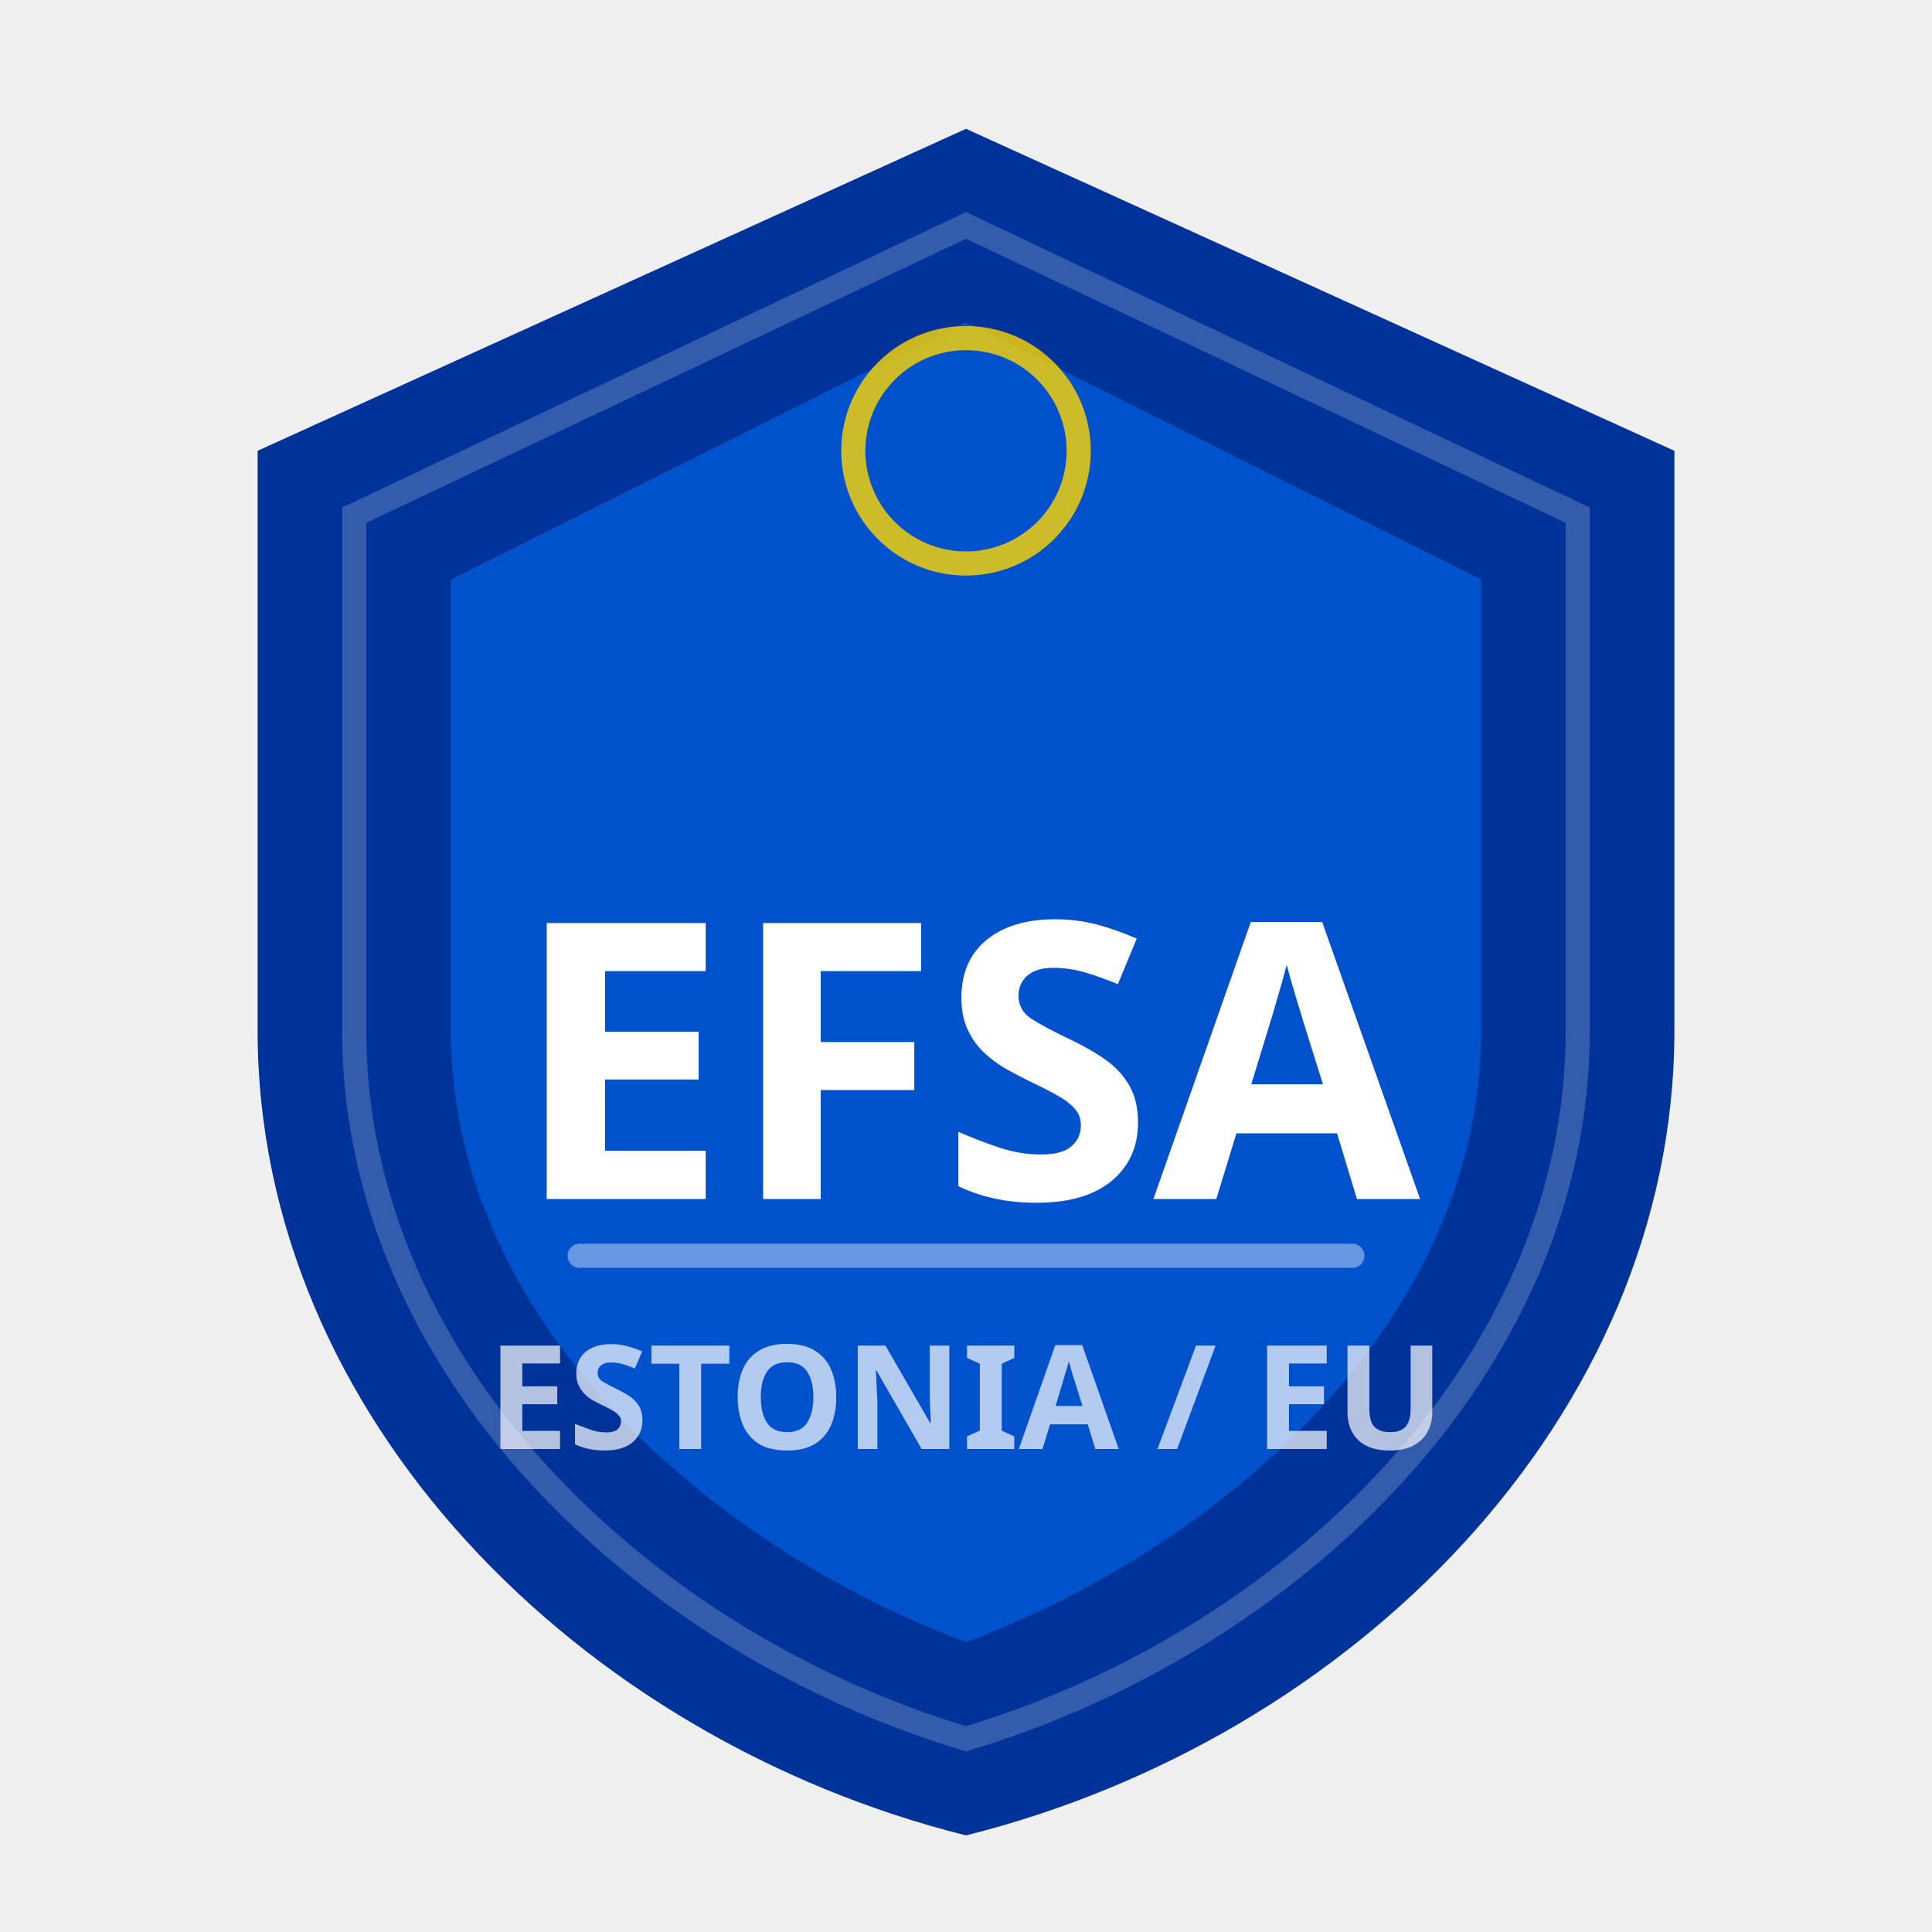
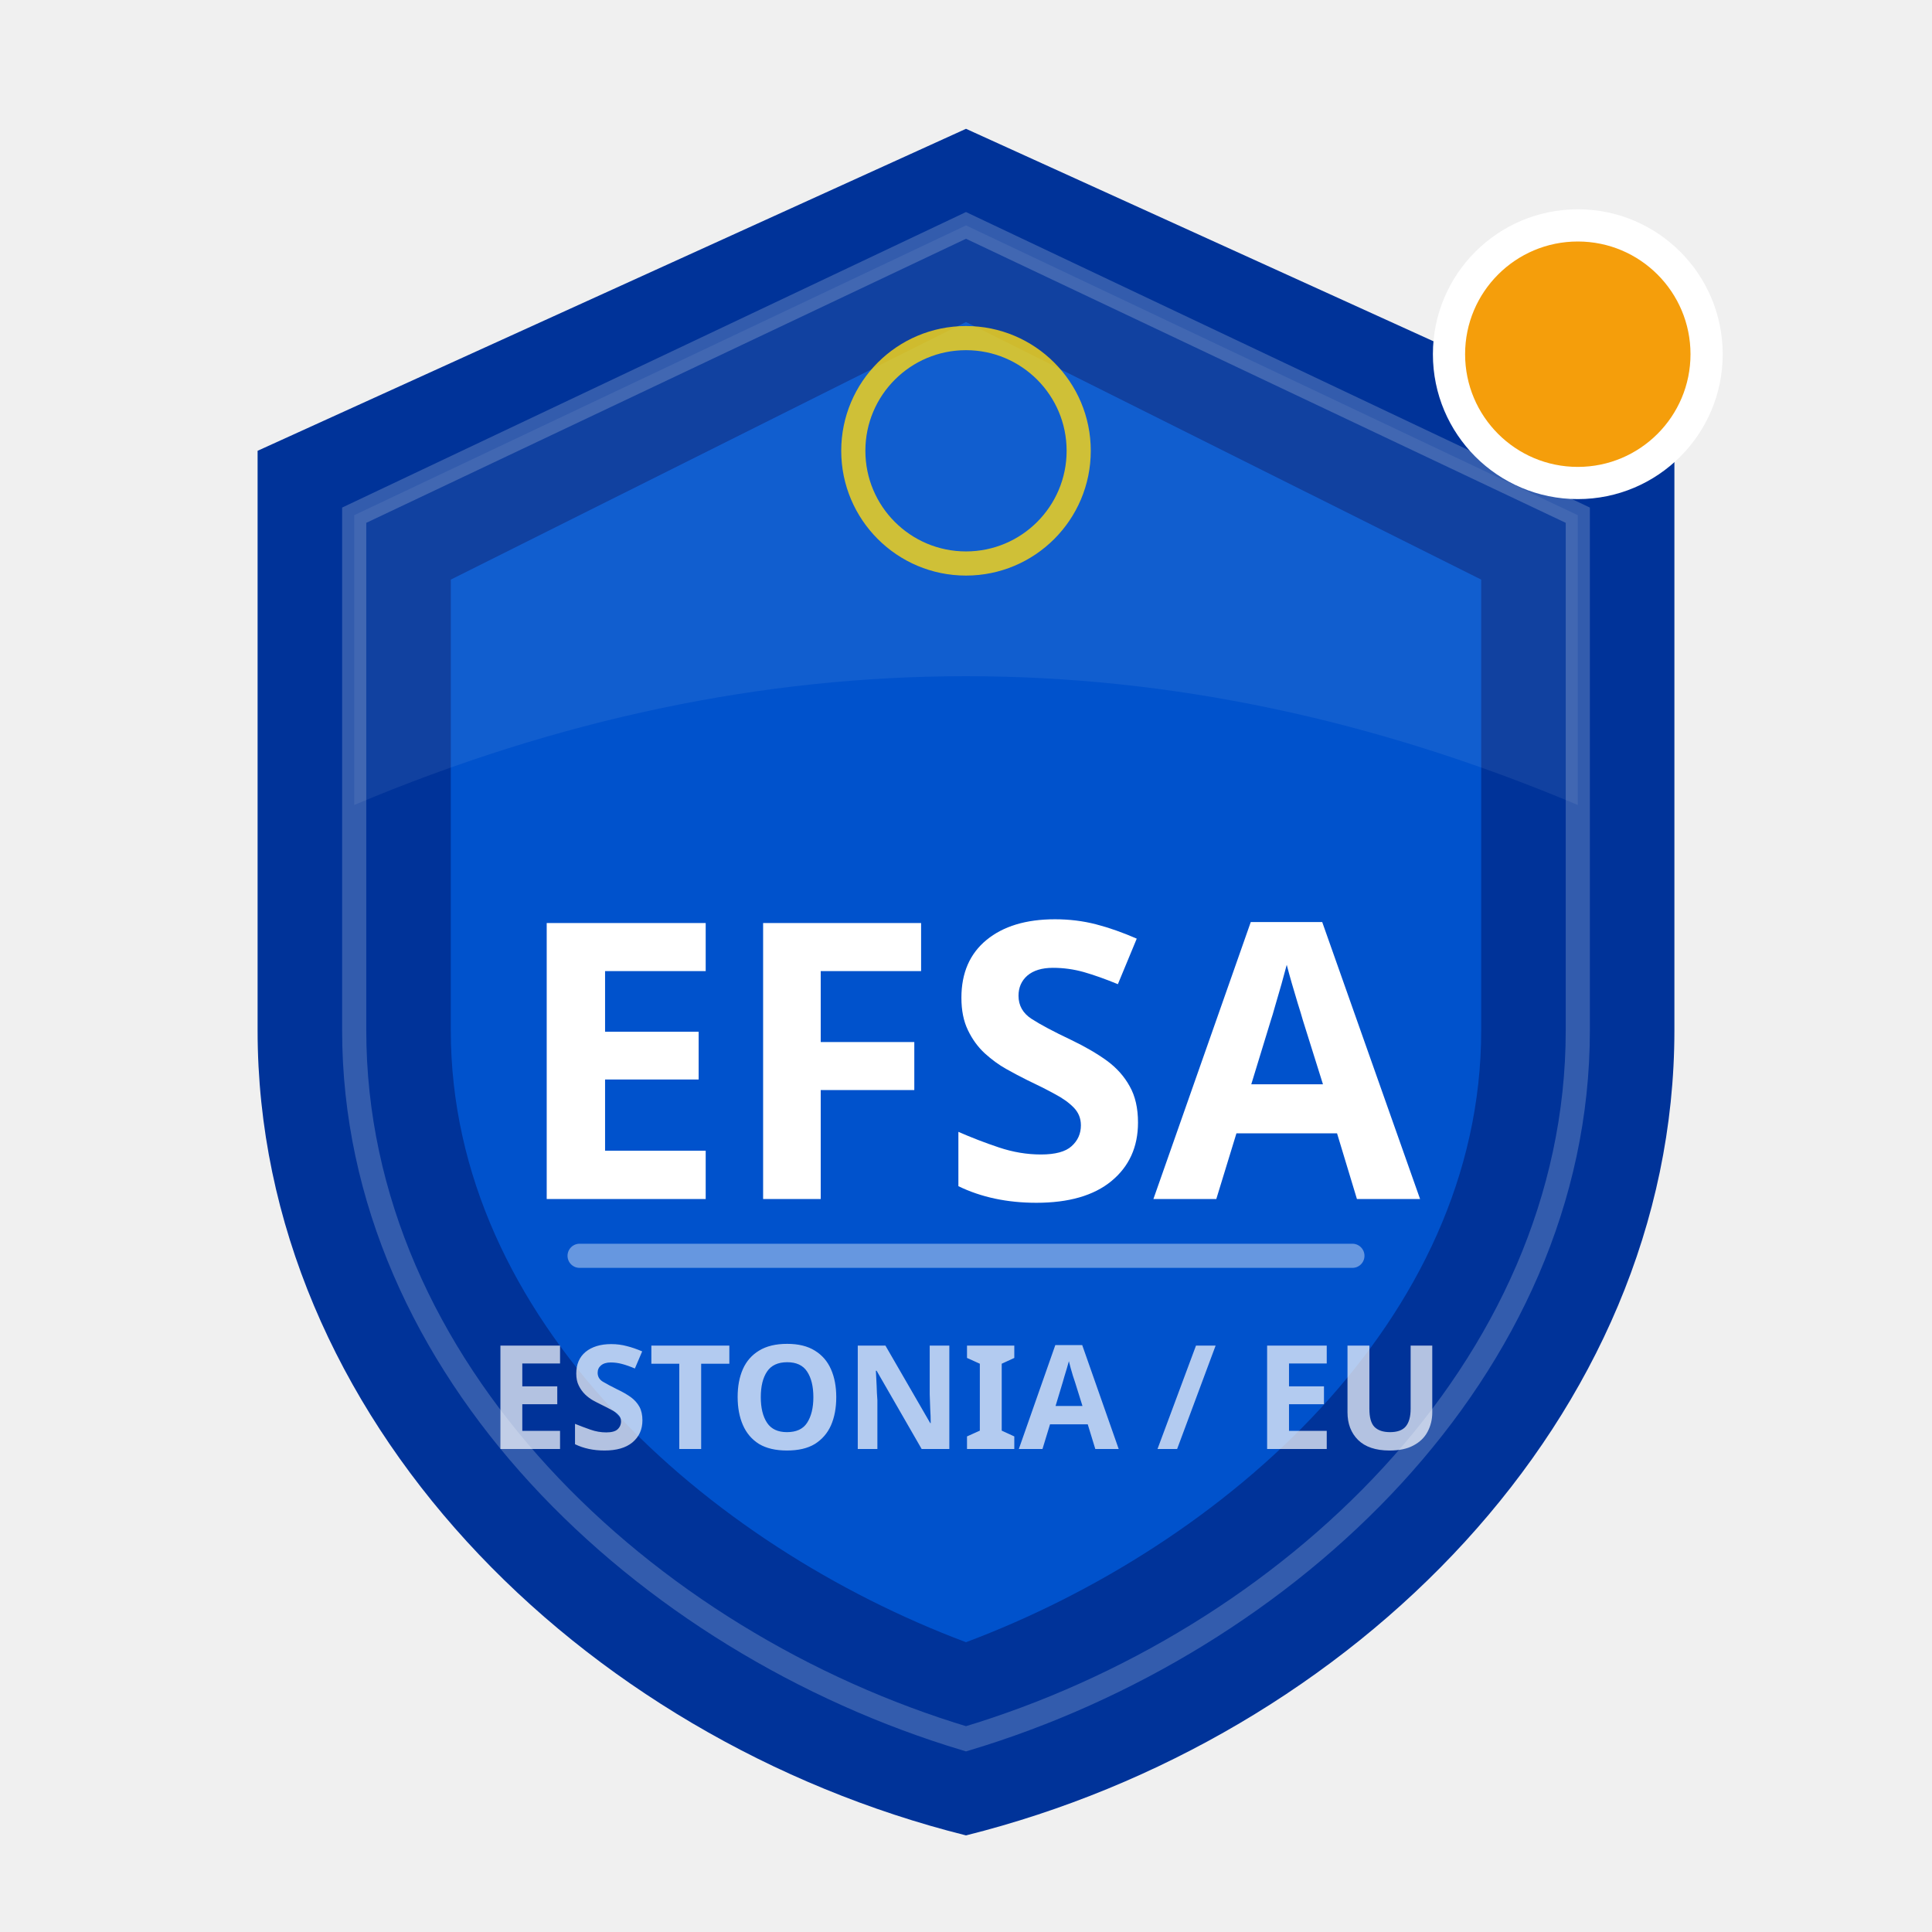
<svg xmlns="http://www.w3.org/2000/svg" viewBox="0 0 120 120" fill="none">
  <path d="M60 8L104 28V64C104 88 84 108 60 114C36 108 16 88 16 64V28L60 8Z" fill="#003399" />
  <path d="M60 14L98 32V64C98 85 80 102 60 108C40 102 22 85 22 64V32L60 14Z" fill="#003399" stroke="white" stroke-opacity="0.2" stroke-width="1.5" />
  <path d="M60 20L92 36V64C92 82 76 96 60 102C44 96 28 82 28 64V36L60 20Z" fill="#0052CC" />
  <circle cx="60" cy="28" r="7" stroke="#FFD700" stroke-width="1.5" fill="none" opacity="0.8" />
  <text x="60" y="66" font-family="system-ui,sans-serif" font-weight="800" font-size="24" fill="white" text-anchor="middle" dominant-baseline="middle">EFSA</text>
  <line x1="36" y1="78" x2="84" y2="78" stroke="white" stroke-opacity="0.4" stroke-width="1.5" stroke-linecap="round" />
  <text x="60" y="90" font-family="system-ui,sans-serif" font-weight="600" font-size="9" fill="white" opacity="0.7" text-anchor="middle">ESTONIA / EU</text>
+   <path d="M60 14 L 98 32 L 98 50 Q 60 34 22 50 V 32 Z" fill="#fff" opacity="0.07" />
+   <circle cx="98" cy="22" r="8" fill="#f59e0b" stroke="#fff" stroke-width="2" />
</svg>
